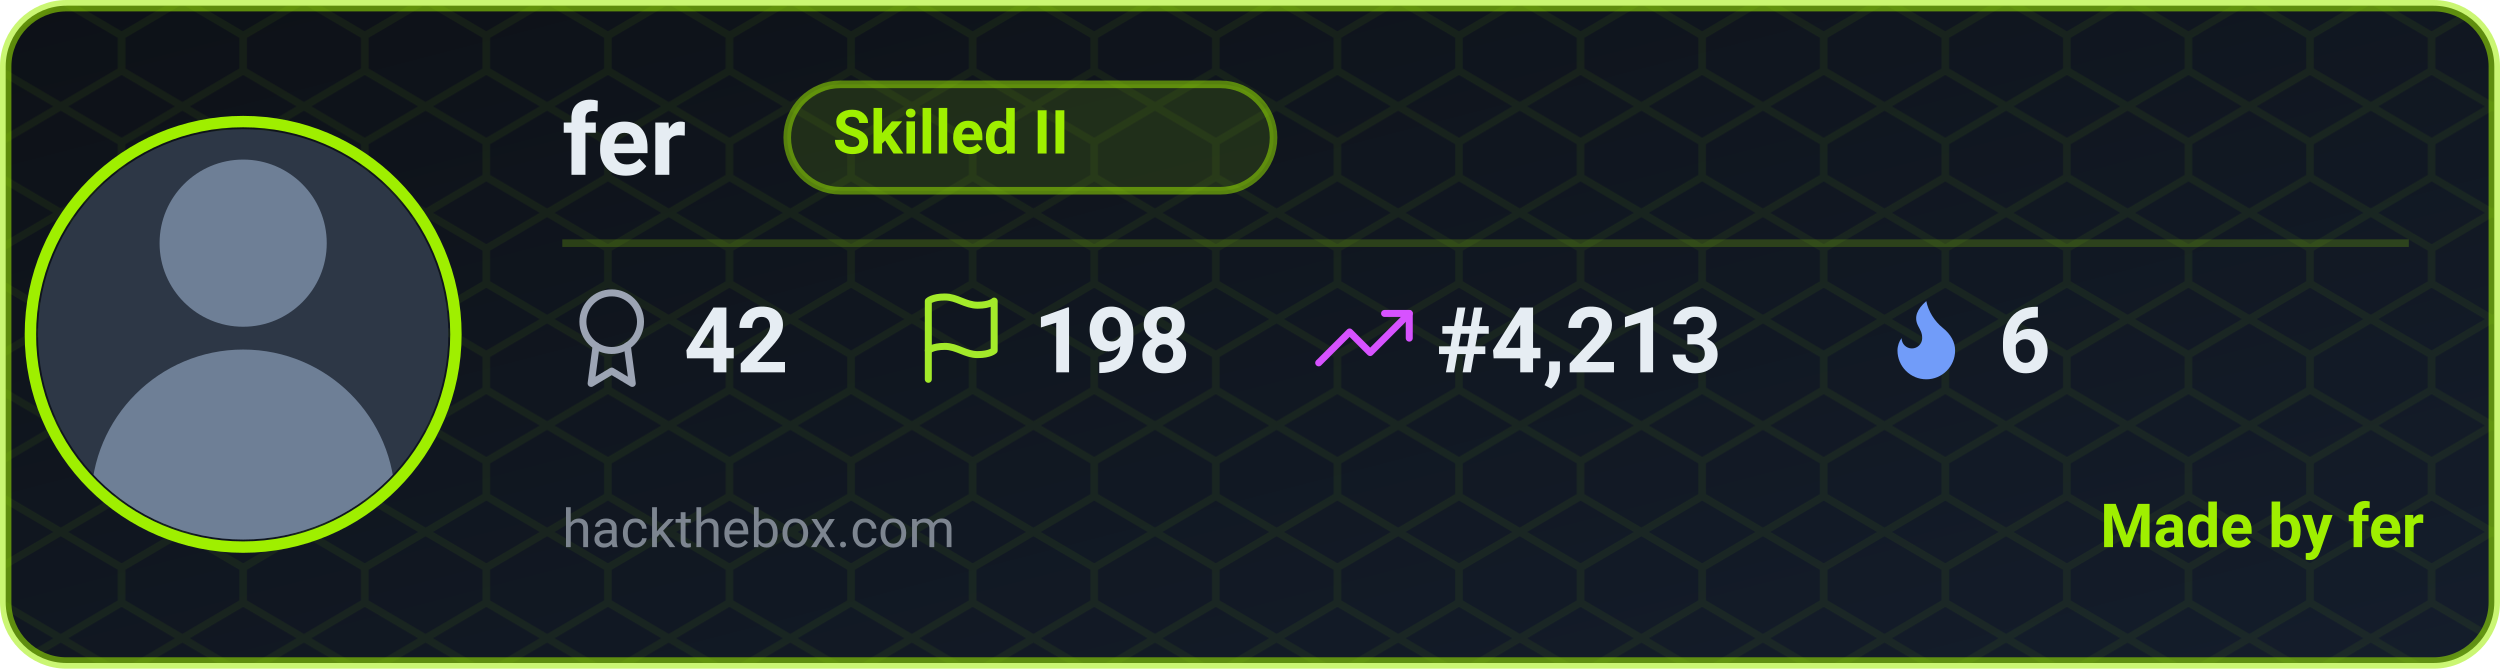
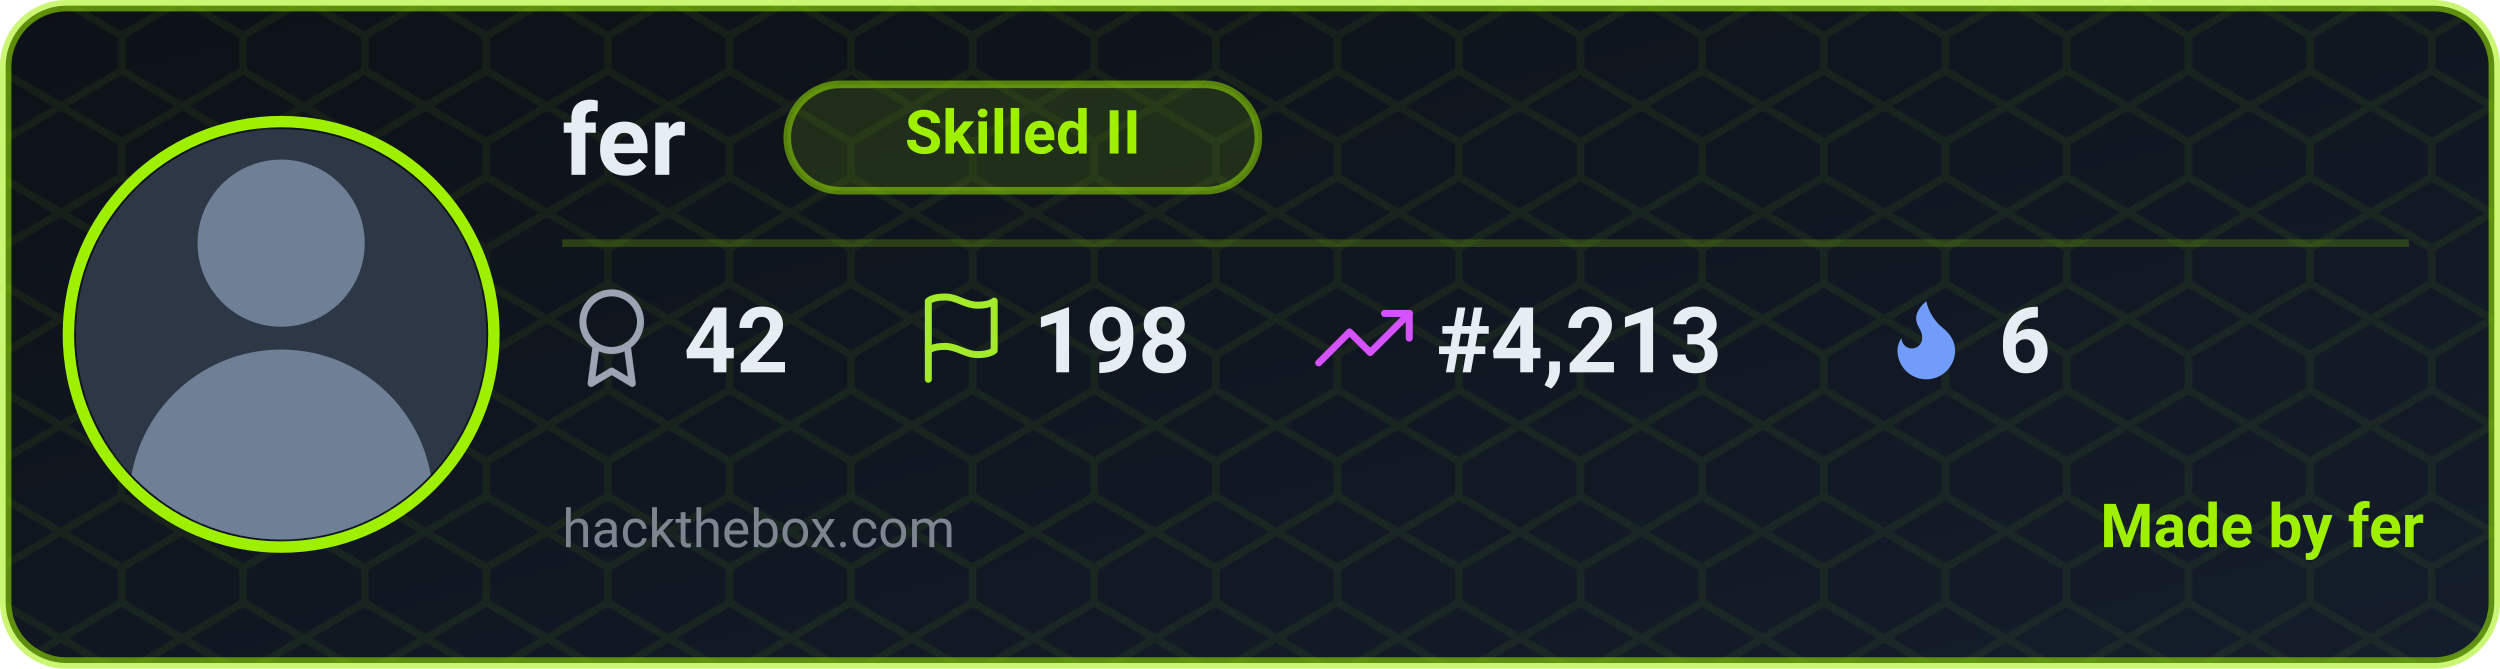
<svg xmlns="http://www.w3.org/2000/svg" width="329" height="88" viewBox="0 0 329 88" role="img" aria-label="Hack The Box profile badge for fer">
  <defs>
    <linearGradient id="bg" x1="0" y1="0" x2="1" y2="1">
      <stop offset="0%" stop-color="#0d1117" />
      <stop offset="100%" stop-color="#141d2b" />
    </linearGradient>
    <pattern id="hex" width="16" height="14" patternUnits="userSpaceOnUse" patternTransform="translate(0,0)">
      <path d="M8 0 L16 4.7 L16 9.3 L8 14 L0 9.3 L0 4.7 Z" fill="none" stroke="#9FEF00" stroke-opacity="0.06" stroke-width="1" />
    </pattern>
    <clipPath id="avatarClip">
-       <circle cx="32" cy="44" r="27" />
+       <circle cx="37" cy="44" r="27" />
    </clipPath>
  </defs>
  <rect x="0.75" y="0.75" width="327.5" height="86.5" rx="8" fill="url(#bg)" stroke="#9FEF00" stroke-opacity="0.55" stroke-width="1.5" />
  <rect x="0.75" y="0.75" width="327.5" height="86.5" rx="8" fill="url(#hex)" />
-   <circle cx="32" cy="44" r="28" fill="none" stroke="#9FEF00" stroke-width="1.5" />
-   <rect x="5" y="17" width="54" height="54" fill="#2d3746" clip-path="url(#avatarClip)" />
-   <circle cx="32" cy="32" r="11" fill="#6e7f96" clip-path="url(#avatarClip)" />
-   <circle cx="32" cy="66" r="20" fill="#6e7f96" clip-path="url(#avatarClip)" />
+   <circle cx="37" cy="44" r="28" fill="none" stroke="#9FEF00" stroke-width="1.5" />
+   <rect x="10" y="17" width="54" height="54" fill="#2d3746" clip-path="url(#avatarClip)" />
+   <circle cx="37" cy="32" r="11" fill="#6e7f96" clip-path="url(#avatarClip)" />
+   <circle cx="37" cy="66" r="20" fill="#6e7f96" clip-path="url(#avatarClip)" />
  <text x="74" y="23" font-family="-apple-system, BlinkMacSystemFont, 'Segoe UI', Roboto, Helvetica, Arial, sans-serif" font-size="13" font-weight="700" fill="#e6edf3">fer</text>
  <g transform="translate(103.6,11.1)">
-     <rect width="64.0" height="14" rx="7" fill="#9FEF00" fill-opacity="0.12" stroke="#9FEF00" stroke-opacity="0.5" />
-     <text x="6" y="9.1" font-family="-apple-system, BlinkMacSystemFont, 'Segoe UI', Roboto, Helvetica, Arial, sans-serif" font-size="8" font-weight="600" fill="#9FEF00">Skilled II</text>
+     <rect width="62.0" height="14" rx="7" fill="#9FEF00" fill-opacity="0.12" stroke="#9FEF00" stroke-opacity="0.5" />
+     <text x="31.0" y="9.1" text-anchor="middle" font-family="-apple-system, BlinkMacSystemFont, 'Segoe UI', Roboto, Helvetica, Arial, sans-serif" font-size="8" font-weight="600" fill="#9FEF00">Skilled II</text>
  </g>
  <line x1="74" y1="32" x2="317" y2="32" stroke="#9FEF00" stroke-opacity="0.2" stroke-width="1" />
  <g>
    <g transform="translate(74,38) scale(0.5416667)">
      <g fill="none" stroke="#9CA4B4" stroke-width="1.7" stroke-linecap="round" stroke-linejoin="round">
        <circle cx="12" cy="8" r="7" />
        <polyline points="8.21 13.89 7 23 12 20 17 23 15.79 13.88" />
      </g>
    </g>
    <text x="90" y="49" font-family="-apple-system, BlinkMacSystemFont, 'Segoe UI', Roboto, Helvetica, Arial, sans-serif" font-size="12" font-weight="600" fill="#e6edf3">42</text>
  </g>
  <g>
    <g transform="translate(120,38) scale(0.5416667)">
      <g fill="none" stroke="#A3EA2A" stroke-width="1.7" stroke-linecap="round" stroke-linejoin="round">
        <path d="M4 15s1-1 4-1 5 2 8 2 4-1 4-1V3s-1 1-4 1-5-2-8-2-4 1-4 1z" />
        <line x1="4" y1="22" x2="4" y2="15" />
      </g>
    </g>
    <text x="136" y="49" font-family="-apple-system, BlinkMacSystemFont, 'Segoe UI', Roboto, Helvetica, Arial, sans-serif" font-size="12" font-weight="600" fill="#e6edf3">198</text>
  </g>
  <g>
    <g transform="translate(173,38) scale(0.5416667)">
      <g fill="none" stroke="#D752FF" stroke-width="1.7" stroke-linecap="round" stroke-linejoin="round">
        <polyline points="23 6 13.5 15.5 8.5 10.5 1 18" />
        <polyline points="17 6 23 6 23 12" />
      </g>
    </g>
    <text x="189" y="49" font-family="-apple-system, BlinkMacSystemFont, 'Segoe UI', Roboto, Helvetica, Arial, sans-serif" font-size="12" font-weight="600" fill="#e6edf3">#4,213</text>
  </g>
  <g>
    <g transform="translate(247,38) scale(0.5416667)">
      <g fill="#719CF9" stroke="none">
        <path d="M8.5 14.5A2.5 2.5 0 0 0 11 12c0-1.38-.5-2-1-3-1.072-2.143-.224-4.054 2-6 .5 2.5 2 4.9 4 6.5 2 1.6 3 3.5 3 5.5a7 7 0 1 1-14 0c0-1.153.433-2.294 1-3a2.5 2.5 0 0 0 2.5 2.5z" />
      </g>
    </g>
    <text x="263" y="49" font-family="-apple-system, BlinkMacSystemFont, 'Segoe UI', Roboto, Helvetica, Arial, sans-serif" font-size="12" font-weight="600" fill="#e6edf3">6</text>
  </g>
  <text x="74" y="72" font-family="-apple-system, BlinkMacSystemFont, 'Segoe UI', Roboto, Helvetica, Arial, sans-serif" font-size="7" fill="#7d8590">hackthebox.com</text>
  <text x="319" y="72" text-anchor="end" font-family="-apple-system, BlinkMacSystemFont, 'Segoe UI', Roboto, Helvetica, Arial, sans-serif" font-size="8" font-weight="700" fill="#9FEF00">Made by fer</text>
</svg>
